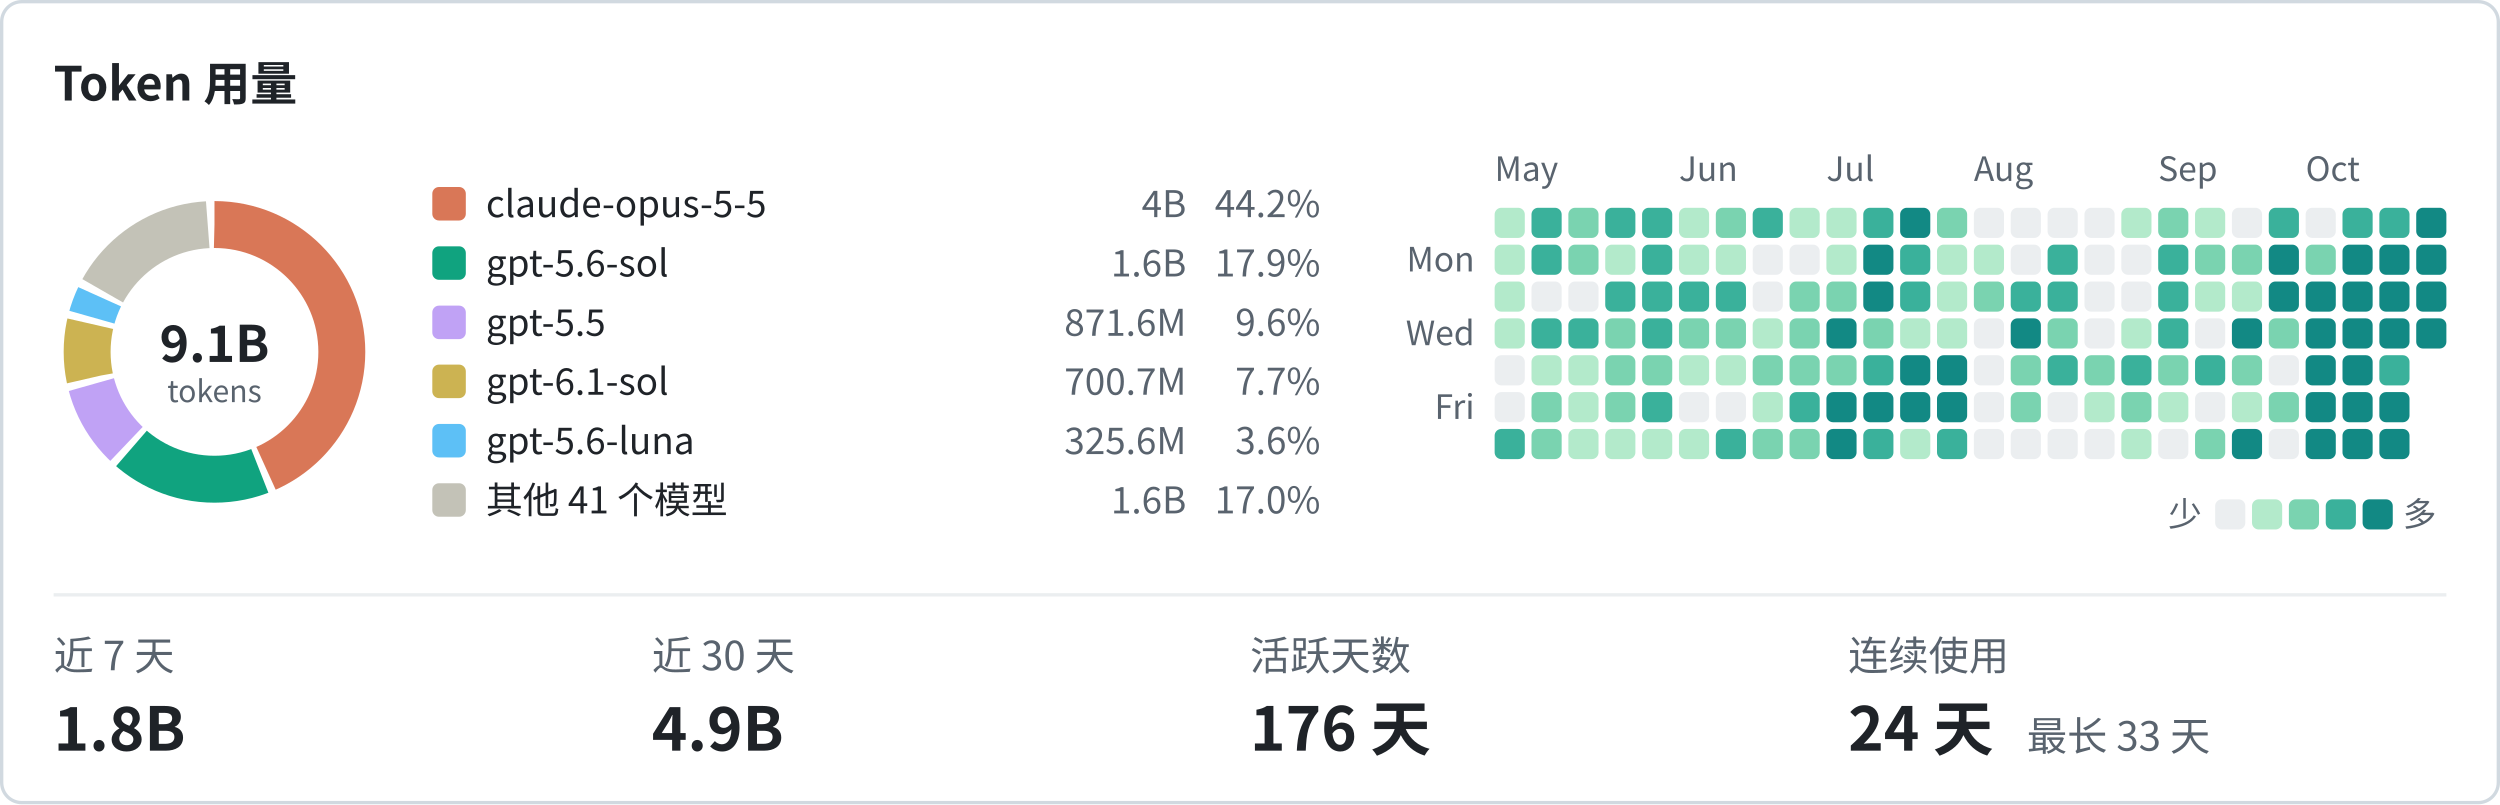
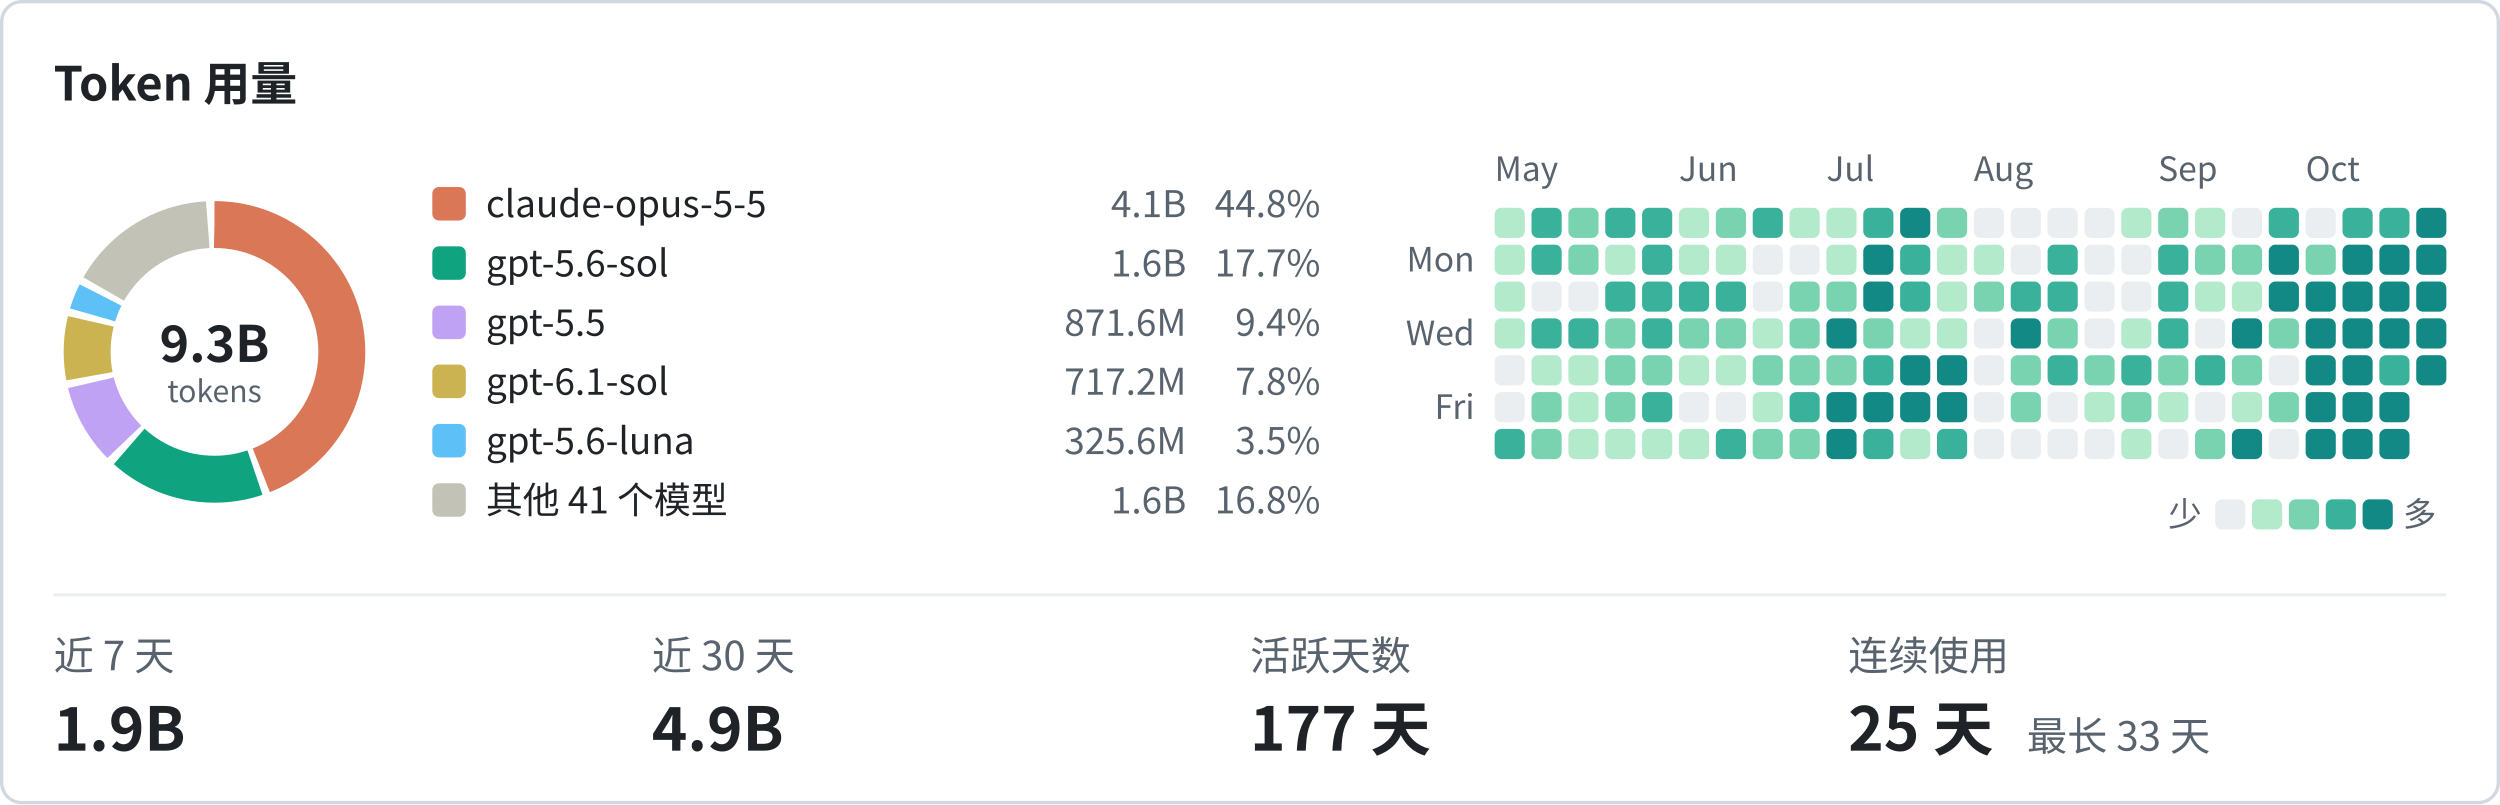
<svg xmlns="http://www.w3.org/2000/svg" width="746" height="240" viewBox="0 0 746 240" font-family="system-ui, -apple-system, 'Segoe UI', 'PingFang SC', 'Microsoft YaHei', 'Noto Sans CJK SC', sans-serif">
  <rect x="0.5" y="0.5" width="745" height="239" rx="6" fill="none" stroke="#d1d9e0" />
  <text x="16" y="30" font-size="14" font-weight="600" fill="#1f2328">Token 用量</text>
  <text x="446" y="54" font-size="10" fill="#59636e">May</text>
  <text x="501" y="54" font-size="10" fill="#59636e">Jun</text>
  <text x="545" y="54" font-size="10" fill="#59636e">Jul</text>
  <text x="589" y="54" font-size="10" fill="#59636e">Aug</text>
  <text x="644" y="54" font-size="10" fill="#59636e">Sep</text>
  <text x="688" y="54" font-size="10" fill="#59636e">Oct</text>
  <text x="440" y="81" font-size="10" text-anchor="end" fill="#59636e">Mon</text>
  <text x="440" y="103" font-size="10" text-anchor="end" fill="#59636e">Wed</text>
  <text x="440" y="125" font-size="10" text-anchor="end" fill="#59636e">Fri</text>
  <rect x="446" y="62" width="9" height="9" rx="2" fill="#b3eacb" />
  <rect x="446" y="73" width="9" height="9" rx="2" fill="#b3eacb" />
  <rect x="446" y="84" width="9" height="9" rx="2" fill="#b3eacb" />
  <rect x="446" y="95" width="9" height="9" rx="2" fill="#b3eacb" />
  <rect x="446" y="106" width="9" height="9" rx="2" fill="#ebeef0" />
  <rect x="446" y="117" width="9" height="9" rx="2" fill="#ebeef0" />
  <rect x="446" y="128" width="9" height="9" rx="2" fill="#3ab19b" />
  <rect x="457" y="62" width="9" height="9" rx="2" fill="#3ab19b" />
  <rect x="457" y="73" width="9" height="9" rx="2" fill="#3ab19b" />
  <rect x="457" y="84" width="9" height="9" rx="2" fill="#ebeef0" />
  <rect x="457" y="95" width="9" height="9" rx="2" fill="#3ab19b" />
  <rect x="457" y="106" width="9" height="9" rx="2" fill="#b3eacb" />
  <rect x="457" y="117" width="9" height="9" rx="2" fill="#7ad3b0" />
  <rect x="457" y="128" width="9" height="9" rx="2" fill="#7ad3b0" />
  <rect x="468" y="62" width="9" height="9" rx="2" fill="#7ad3b0" />
  <rect x="468" y="73" width="9" height="9" rx="2" fill="#7ad3b0" />
  <rect x="468" y="84" width="9" height="9" rx="2" fill="#ebeef0" />
  <rect x="468" y="95" width="9" height="9" rx="2" fill="#3ab19b" />
  <rect x="468" y="106" width="9" height="9" rx="2" fill="#b3eacb" />
  <rect x="468" y="117" width="9" height="9" rx="2" fill="#b3eacb" />
  <rect x="468" y="128" width="9" height="9" rx="2" fill="#b3eacb" />
  <rect x="479" y="62" width="9" height="9" rx="2" fill="#3ab19b" />
  <rect x="479" y="73" width="9" height="9" rx="2" fill="#b3eacb" />
  <rect x="479" y="84" width="9" height="9" rx="2" fill="#3ab19b" />
  <rect x="479" y="95" width="9" height="9" rx="2" fill="#7ad3b0" />
  <rect x="479" y="106" width="9" height="9" rx="2" fill="#7ad3b0" />
  <rect x="479" y="117" width="9" height="9" rx="2" fill="#7ad3b0" />
  <rect x="479" y="128" width="9" height="9" rx="2" fill="#b3eacb" />
  <rect x="490" y="62" width="9" height="9" rx="2" fill="#3ab19b" />
  <rect x="490" y="73" width="9" height="9" rx="2" fill="#3ab19b" />
  <rect x="490" y="84" width="9" height="9" rx="2" fill="#3ab19b" />
  <rect x="490" y="95" width="9" height="9" rx="2" fill="#3ab19b" />
  <rect x="490" y="106" width="9" height="9" rx="2" fill="#7ad3b0" />
  <rect x="490" y="117" width="9" height="9" rx="2" fill="#3ab19b" />
  <rect x="490" y="128" width="9" height="9" rx="2" fill="#b3eacb" />
  <rect x="501" y="62" width="9" height="9" rx="2" fill="#b3eacb" />
  <rect x="501" y="73" width="9" height="9" rx="2" fill="#b3eacb" />
  <rect x="501" y="84" width="9" height="9" rx="2" fill="#3ab19b" />
  <rect x="501" y="95" width="9" height="9" rx="2" fill="#7ad3b0" />
  <rect x="501" y="106" width="9" height="9" rx="2" fill="#b3eacb" />
  <rect x="501" y="117" width="9" height="9" rx="2" fill="#ebeef0" />
  <rect x="501" y="128" width="9" height="9" rx="2" fill="#b3eacb" />
  <rect x="512" y="62" width="9" height="9" rx="2" fill="#7ad3b0" />
  <rect x="512" y="73" width="9" height="9" rx="2" fill="#b3eacb" />
  <rect x="512" y="84" width="9" height="9" rx="2" fill="#3ab19b" />
  <rect x="512" y="95" width="9" height="9" rx="2" fill="#7ad3b0" />
  <rect x="512" y="106" width="9" height="9" rx="2" fill="#b3eacb" />
  <rect x="512" y="117" width="9" height="9" rx="2" fill="#ebeef0" />
  <rect x="512" y="128" width="9" height="9" rx="2" fill="#3ab19b" />
  <rect x="523" y="62" width="9" height="9" rx="2" fill="#3ab19b" />
  <rect x="523" y="73" width="9" height="9" rx="2" fill="#ebeef0" />
  <rect x="523" y="84" width="9" height="9" rx="2" fill="#ebeef0" />
  <rect x="523" y="95" width="9" height="9" rx="2" fill="#b3eacb" />
  <rect x="523" y="106" width="9" height="9" rx="2" fill="#7ad3b0" />
  <rect x="523" y="117" width="9" height="9" rx="2" fill="#b3eacb" />
  <rect x="523" y="128" width="9" height="9" rx="2" fill="#7ad3b0" />
  <rect x="534" y="62" width="9" height="9" rx="2" fill="#b3eacb" />
  <rect x="534" y="73" width="9" height="9" rx="2" fill="#ebeef0" />
  <rect x="534" y="84" width="9" height="9" rx="2" fill="#7ad3b0" />
  <rect x="534" y="95" width="9" height="9" rx="2" fill="#7ad3b0" />
  <rect x="534" y="106" width="9" height="9" rx="2" fill="#7ad3b0" />
  <rect x="534" y="117" width="9" height="9" rx="2" fill="#3ab19b" />
  <rect x="534" y="128" width="9" height="9" rx="2" fill="#7ad3b0" />
  <rect x="545" y="62" width="9" height="9" rx="2" fill="#b3eacb" />
  <rect x="545" y="73" width="9" height="9" rx="2" fill="#b3eacb" />
  <rect x="545" y="84" width="9" height="9" rx="2" fill="#7ad3b0" />
  <rect x="545" y="95" width="9" height="9" rx="2" fill="#128984" />
  <rect x="545" y="106" width="9" height="9" rx="2" fill="#7ad3b0" />
  <rect x="545" y="117" width="9" height="9" rx="2" fill="#128984" />
  <rect x="545" y="128" width="9" height="9" rx="2" fill="#128984" />
  <rect x="556" y="62" width="9" height="9" rx="2" fill="#3ab19b" />
  <rect x="556" y="73" width="9" height="9" rx="2" fill="#128984" />
  <rect x="556" y="84" width="9" height="9" rx="2" fill="#128984" />
  <rect x="556" y="95" width="9" height="9" rx="2" fill="#7ad3b0" />
  <rect x="556" y="106" width="9" height="9" rx="2" fill="#3ab19b" />
  <rect x="556" y="117" width="9" height="9" rx="2" fill="#128984" />
  <rect x="556" y="128" width="9" height="9" rx="2" fill="#3ab19b" />
  <rect x="567" y="62" width="9" height="9" rx="2" fill="#128984" />
  <rect x="567" y="73" width="9" height="9" rx="2" fill="#3ab19b" />
  <rect x="567" y="84" width="9" height="9" rx="2" fill="#3ab19b" />
  <rect x="567" y="95" width="9" height="9" rx="2" fill="#b3eacb" />
  <rect x="567" y="106" width="9" height="9" rx="2" fill="#128984" />
  <rect x="567" y="117" width="9" height="9" rx="2" fill="#128984" />
  <rect x="567" y="128" width="9" height="9" rx="2" fill="#b3eacb" />
  <rect x="578" y="62" width="9" height="9" rx="2" fill="#7ad3b0" />
  <rect x="578" y="73" width="9" height="9" rx="2" fill="#b3eacb" />
  <rect x="578" y="84" width="9" height="9" rx="2" fill="#b3eacb" />
  <rect x="578" y="95" width="9" height="9" rx="2" fill="#b3eacb" />
  <rect x="578" y="106" width="9" height="9" rx="2" fill="#128984" />
  <rect x="578" y="117" width="9" height="9" rx="2" fill="#128984" />
  <rect x="578" y="128" width="9" height="9" rx="2" fill="#3ab19b" />
  <rect x="589" y="62" width="9" height="9" rx="2" fill="#ebeef0" />
  <rect x="589" y="73" width="9" height="9" rx="2" fill="#b3eacb" />
  <rect x="589" y="84" width="9" height="9" rx="2" fill="#7ad3b0" />
  <rect x="589" y="95" width="9" height="9" rx="2" fill="#ebeef0" />
  <rect x="589" y="106" width="9" height="9" rx="2" fill="#ebeef0" />
  <rect x="589" y="117" width="9" height="9" rx="2" fill="#ebeef0" />
  <rect x="589" y="128" width="9" height="9" rx="2" fill="#ebeef0" />
  <rect x="600" y="62" width="9" height="9" rx="2" fill="#ebeef0" />
  <rect x="600" y="73" width="9" height="9" rx="2" fill="#ebeef0" />
  <rect x="600" y="84" width="9" height="9" rx="2" fill="#3ab19b" />
  <rect x="600" y="95" width="9" height="9" rx="2" fill="#128984" />
  <rect x="600" y="106" width="9" height="9" rx="2" fill="#7ad3b0" />
  <rect x="600" y="117" width="9" height="9" rx="2" fill="#7ad3b0" />
  <rect x="600" y="128" width="9" height="9" rx="2" fill="#ebeef0" />
  <rect x="611" y="62" width="9" height="9" rx="2" fill="#ebeef0" />
  <rect x="611" y="73" width="9" height="9" rx="2" fill="#3ab19b" />
  <rect x="611" y="84" width="9" height="9" rx="2" fill="#3ab19b" />
  <rect x="611" y="95" width="9" height="9" rx="2" fill="#7ad3b0" />
  <rect x="611" y="106" width="9" height="9" rx="2" fill="#3ab19b" />
  <rect x="611" y="117" width="9" height="9" rx="2" fill="#ebeef0" />
  <rect x="611" y="128" width="9" height="9" rx="2" fill="#ebeef0" />
  <rect x="622" y="62" width="9" height="9" rx="2" fill="#ebeef0" />
  <rect x="622" y="73" width="9" height="9" rx="2" fill="#ebeef0" />
  <rect x="622" y="84" width="9" height="9" rx="2" fill="#ebeef0" />
  <rect x="622" y="95" width="9" height="9" rx="2" fill="#ebeef0" />
  <rect x="622" y="106" width="9" height="9" rx="2" fill="#7ad3b0" />
  <rect x="622" y="117" width="9" height="9" rx="2" fill="#b3eacb" />
  <rect x="622" y="128" width="9" height="9" rx="2" fill="#ebeef0" />
  <rect x="633" y="62" width="9" height="9" rx="2" fill="#b3eacb" />
  <rect x="633" y="73" width="9" height="9" rx="2" fill="#ebeef0" />
  <rect x="633" y="84" width="9" height="9" rx="2" fill="#ebeef0" />
  <rect x="633" y="95" width="9" height="9" rx="2" fill="#b3eacb" />
  <rect x="633" y="106" width="9" height="9" rx="2" fill="#3ab19b" />
  <rect x="633" y="117" width="9" height="9" rx="2" fill="#7ad3b0" />
  <rect x="633" y="128" width="9" height="9" rx="2" fill="#b3eacb" />
  <rect x="644" y="62" width="9" height="9" rx="2" fill="#7ad3b0" />
  <rect x="644" y="73" width="9" height="9" rx="2" fill="#3ab19b" />
  <rect x="644" y="84" width="9" height="9" rx="2" fill="#3ab19b" />
  <rect x="644" y="95" width="9" height="9" rx="2" fill="#3ab19b" />
  <rect x="644" y="106" width="9" height="9" rx="2" fill="#7ad3b0" />
  <rect x="644" y="117" width="9" height="9" rx="2" fill="#b3eacb" />
  <rect x="644" y="128" width="9" height="9" rx="2" fill="#ebeef0" />
  <rect x="655" y="62" width="9" height="9" rx="2" fill="#b3eacb" />
  <rect x="655" y="73" width="9" height="9" rx="2" fill="#7ad3b0" />
  <rect x="655" y="84" width="9" height="9" rx="2" fill="#b3eacb" />
  <rect x="655" y="95" width="9" height="9" rx="2" fill="#ebeef0" />
  <rect x="655" y="106" width="9" height="9" rx="2" fill="#3ab19b" />
  <rect x="655" y="117" width="9" height="9" rx="2" fill="#ebeef0" />
  <rect x="655" y="128" width="9" height="9" rx="2" fill="#7ad3b0" />
  <rect x="666" y="62" width="9" height="9" rx="2" fill="#ebeef0" />
  <rect x="666" y="73" width="9" height="9" rx="2" fill="#7ad3b0" />
  <rect x="666" y="84" width="9" height="9" rx="2" fill="#b3eacb" />
  <rect x="666" y="95" width="9" height="9" rx="2" fill="#128984" />
  <rect x="666" y="106" width="9" height="9" rx="2" fill="#7ad3b0" />
  <rect x="666" y="117" width="9" height="9" rx="2" fill="#b3eacb" />
  <rect x="666" y="128" width="9" height="9" rx="2" fill="#128984" />
  <rect x="677" y="62" width="9" height="9" rx="2" fill="#3ab19b" />
  <rect x="677" y="73" width="9" height="9" rx="2" fill="#128984" />
  <rect x="677" y="84" width="9" height="9" rx="2" fill="#128984" />
  <rect x="677" y="95" width="9" height="9" rx="2" fill="#7ad3b0" />
  <rect x="677" y="106" width="9" height="9" rx="2" fill="#ebeef0" />
  <rect x="677" y="117" width="9" height="9" rx="2" fill="#7ad3b0" />
  <rect x="677" y="128" width="9" height="9" rx="2" fill="#ebeef0" />
  <rect x="688" y="62" width="9" height="9" rx="2" fill="#ebeef0" />
  <rect x="688" y="73" width="9" height="9" rx="2" fill="#7ad3b0" />
  <rect x="688" y="84" width="9" height="9" rx="2" fill="#128984" />
  <rect x="688" y="95" width="9" height="9" rx="2" fill="#128984" />
  <rect x="688" y="106" width="9" height="9" rx="2" fill="#128984" />
  <rect x="688" y="117" width="9" height="9" rx="2" fill="#128984" />
  <rect x="688" y="128" width="9" height="9" rx="2" fill="#128984" />
  <rect x="699" y="62" width="9" height="9" rx="2" fill="#3ab19b" />
  <rect x="699" y="73" width="9" height="9" rx="2" fill="#128984" />
  <rect x="699" y="84" width="9" height="9" rx="2" fill="#128984" />
  <rect x="699" y="95" width="9" height="9" rx="2" fill="#128984" />
  <rect x="699" y="106" width="9" height="9" rx="2" fill="#128984" />
  <rect x="699" y="117" width="9" height="9" rx="2" fill="#128984" />
  <rect x="699" y="128" width="9" height="9" rx="2" fill="#128984" />
  <rect x="710" y="62" width="9" height="9" rx="2" fill="#3ab19b" />
  <rect x="710" y="73" width="9" height="9" rx="2" fill="#128984" />
  <rect x="710" y="84" width="9" height="9" rx="2" fill="#128984" />
  <rect x="710" y="95" width="9" height="9" rx="2" fill="#128984" />
  <rect x="710" y="106" width="9" height="9" rx="2" fill="#3ab19b" />
  <rect x="710" y="117" width="9" height="9" rx="2" fill="#128984" />
  <rect x="710" y="128" width="9" height="9" rx="2" fill="#128984" />
  <rect x="721" y="62" width="9" height="9" rx="2" fill="#128984" />
  <rect x="721" y="73" width="9" height="9" rx="2" fill="#128984" />
  <rect x="721" y="84" width="9" height="9" rx="2" fill="#128984" />
  <rect x="721" y="95" width="9" height="9" rx="2" fill="#128984" />
+   <rect x="721" y="106" width="9" height="9" rx="2" fill="#128984" />
  <text x="657" y="157" font-size="10" text-anchor="end" fill="#59636e">少</text>
  <rect x="661" y="149" width="9" height="9" rx="2" fill="#ebeef0" />
  <rect x="672" y="149" width="9" height="9" rx="2" fill="#b3eacb" />
  <rect x="683" y="149" width="9" height="9" rx="2" fill="#7ad3b0" />
  <rect x="694" y="149" width="9" height="9" rx="2" fill="#3ab19b" />
  <rect x="705" y="149" width="9" height="9" rx="2" fill="#128984" />
  <text x="717" y="157" font-size="10" fill="#59636e">多</text>
-   <circle cx="64" cy="105.0" r="38" fill="none" stroke="#d97757" stroke-width="14" stroke-dasharray="103.55 238.76" stroke-dashoffset="-0.00" transform="rotate(-90 64 105.0)" />
-   <circle cx="64" cy="105.0" r="38" fill="none" stroke="#10a37f" stroke-width="14" stroke-dasharray="40.82 238.76" stroke-dashoffset="-105.55" transform="rotate(-90 64 105.0)" />
-   <circle cx="64" cy="105.0" r="38" fill="none" stroke="#c0a2f5" stroke-width="14" stroke-dasharray="20.83 238.76" stroke-dashoffset="-148.37" transform="rotate(-90 64 105.0)" />
-   <circle cx="64" cy="105.0" r="38" fill="none" stroke="#ccb352" stroke-width="14" stroke-dasharray="16.35 238.76" stroke-dashoffset="-171.20" transform="rotate(-90 64 105.0)" />
-   <circle cx="64" cy="105.0" r="38" fill="none" stroke="#5dc0f6" stroke-width="14" stroke-dasharray="6.53 238.76" stroke-dashoffset="-189.55" transform="rotate(-90 64 105.0)" />
-   <circle cx="64" cy="105.0" r="38" fill="none" stroke="#c3c2b7" stroke-width="14" stroke-dasharray="38.68 238.76" stroke-dashoffset="-198.08" transform="rotate(-90 64 105.0)" />
-   <text x="64" y="108.0" font-size="15" font-weight="600" text-anchor="middle" fill="#1f2328">9.1B</text>
+   <circle cx="64" cy="105.0" r="38" fill="none" stroke="#d97757" stroke-width="14" stroke-dasharray="105.08 238.76" stroke-dashoffset="-0.00" transform="rotate(-90 64 105.0)" />
+   <circle cx="64" cy="105.0" r="38" fill="none" stroke="#10a37f" stroke-width="14" stroke-dasharray="40.19 238.76" stroke-dashoffset="-107.08" transform="rotate(-90 64 105.0)" />
+   <circle cx="64" cy="105.0" r="38" fill="none" stroke="#c0a2f5" stroke-width="14" stroke-dasharray="20.49 238.76" stroke-dashoffset="-149.27" transform="rotate(-90 64 105.0)" />
+   <circle cx="64" cy="105.0" r="38" fill="none" stroke="#ccb352" stroke-width="14" stroke-dasharray="16.51 238.76" stroke-dashoffset="-171.76" transform="rotate(-90 64 105.0)" />
+   <circle cx="64" cy="105.0" r="38" fill="none" stroke="#5dc0f6" stroke-width="14" stroke-dasharray="6.40 238.76" stroke-dashoffset="-190.27" transform="rotate(-90 64 105.0)" />
+   <circle cx="64" cy="105.0" r="38" fill="none" stroke="#c3c2b7" stroke-width="14" stroke-dasharray="38.09 238.76" stroke-dashoffset="-198.68" transform="rotate(-90 64 105.0)" />
+   <text x="64" y="108.0" font-size="15" font-weight="600" text-anchor="middle" fill="#1f2328">9.3B</text>
  <text x="64" y="120.0" font-size="9" text-anchor="middle" fill="#59636e">tokens</text>
  <rect x="129" y="55.8" width="10" height="10" rx="2" fill="#d97757" />
  <text x="145" y="64.8" font-size="11" fill="#1f2328">claude-opus-5-5</text>
-   <text x="354" y="64.8" font-size="11" text-anchor="end" fill="#59636e">4B</text>
-   <text x="394" y="64.8" font-size="11" text-anchor="end" fill="#59636e">44.2%</text>
+   <text x="354" y="64.8" font-size="11" text-anchor="end" fill="#59636e">4.1B</text>
+   <text x="394" y="64.8" font-size="11" text-anchor="end" fill="#59636e">44.8%</text>
  <rect x="129" y="73.5" width="10" height="10" rx="2" fill="#10a37f" />
  <text x="145" y="82.5" font-size="11" fill="#1f2328">gpt-5.6-sol</text>
  <text x="354" y="82.5" font-size="11" text-anchor="end" fill="#59636e">1.6B</text>
-   <text x="394" y="82.5" font-size="11" text-anchor="end" fill="#59636e">17.9%</text>
+   <text x="394" y="82.5" font-size="11" text-anchor="end" fill="#59636e">17.7%</text>
  <rect x="129" y="91.2" width="10" height="10" rx="2" fill="#c0a2f5" />
  <text x="145" y="100.2" font-size="11" fill="#1f2328">gpt-5.5</text>
  <text x="354" y="100.2" font-size="11" text-anchor="end" fill="#59636e">871.6M</text>
-   <text x="394" y="100.2" font-size="11" text-anchor="end" fill="#59636e">9.6%</text>
+   <text x="394" y="100.2" font-size="11" text-anchor="end" fill="#59636e">9.4%</text>
  <rect x="129" y="108.8" width="10" height="10" rx="2" fill="#ccb352" />
  <text x="145" y="117.8" font-size="11" fill="#1f2328">gpt-6.1-sol</text>
-   <text x="354" y="117.8" font-size="11" text-anchor="end" fill="#59636e">700.7M</text>
-   <text x="394" y="117.8" font-size="11" text-anchor="end" fill="#59636e">7.7%</text>
+   <text x="354" y="117.8" font-size="11" text-anchor="end" fill="#59636e">717.2M</text>
+   <text x="394" y="117.8" font-size="11" text-anchor="end" fill="#59636e">7.8%</text>
  <rect x="129" y="126.5" width="10" height="10" rx="2" fill="#5dc0f6" />
  <text x="145" y="135.5" font-size="11" fill="#1f2328">gpt-5.6-luna</text>
  <text x="354" y="135.5" font-size="11" text-anchor="end" fill="#59636e">325.6M</text>
-   <text x="394" y="135.5" font-size="11" text-anchor="end" fill="#59636e">3.6%</text>
+   <text x="394" y="135.5" font-size="11" text-anchor="end" fill="#59636e">3.5%</text>
  <rect x="129" y="144.2" width="10" height="10" rx="2" fill="#c3c2b7" />
  <text x="145" y="153.2" font-size="11" fill="#1f2328">其他 41 个模型</text>
  <text x="354" y="153.2" font-size="11" text-anchor="end" fill="#59636e">1.6B</text>
-   <text x="394" y="153.2" font-size="11" text-anchor="end" fill="#59636e">17.0%</text>
+   <text x="394" y="153.2" font-size="11" text-anchor="end" fill="#59636e">16.8%</text>
  <line x1="16" y1="177.5" x2="730" y2="177.5" stroke="#ebeef0" stroke-width="1" />
  <text x="16.0" y="200" font-size="12" fill="#59636e">近 7 天</text>
-   <text x="16.0" y="224" font-size="18" font-weight="600" fill="#1f2328">1.8B</text>
+   <text x="16.0" y="224" font-size="18" font-weight="600" fill="#1f2328">1.9B</text>
  <text x="194.5" y="200" font-size="12" fill="#59636e">近 30 天</text>
  <text x="194.5" y="224" font-size="18" font-weight="600" fill="#1f2328">4.9B</text>
  <text x="373.0" y="200" font-size="12" fill="#59636e">活跃天数</text>
-   <text x="373.0" y="224" font-size="18" font-weight="600" fill="#1f2328">176 天</text>
+   <text x="373.0" y="224" font-size="18" font-weight="600" fill="#1f2328">177 天</text>
  <text x="551.5" y="200" font-size="12" fill="#59636e">连续使用</text>
-   <text x="551.5" y="224" font-size="18" font-weight="600" fill="#1f2328">24 天<tspan dx="10" font-size="12" font-weight="400" fill="#59636e">最长 33 天</tspan>
+   <text x="551.5" y="224" font-size="18" font-weight="600" fill="#1f2328">25 天<tspan dx="10" font-size="12" font-weight="400" fill="#59636e">最长 33 天</tspan>
  </text>
</svg>
